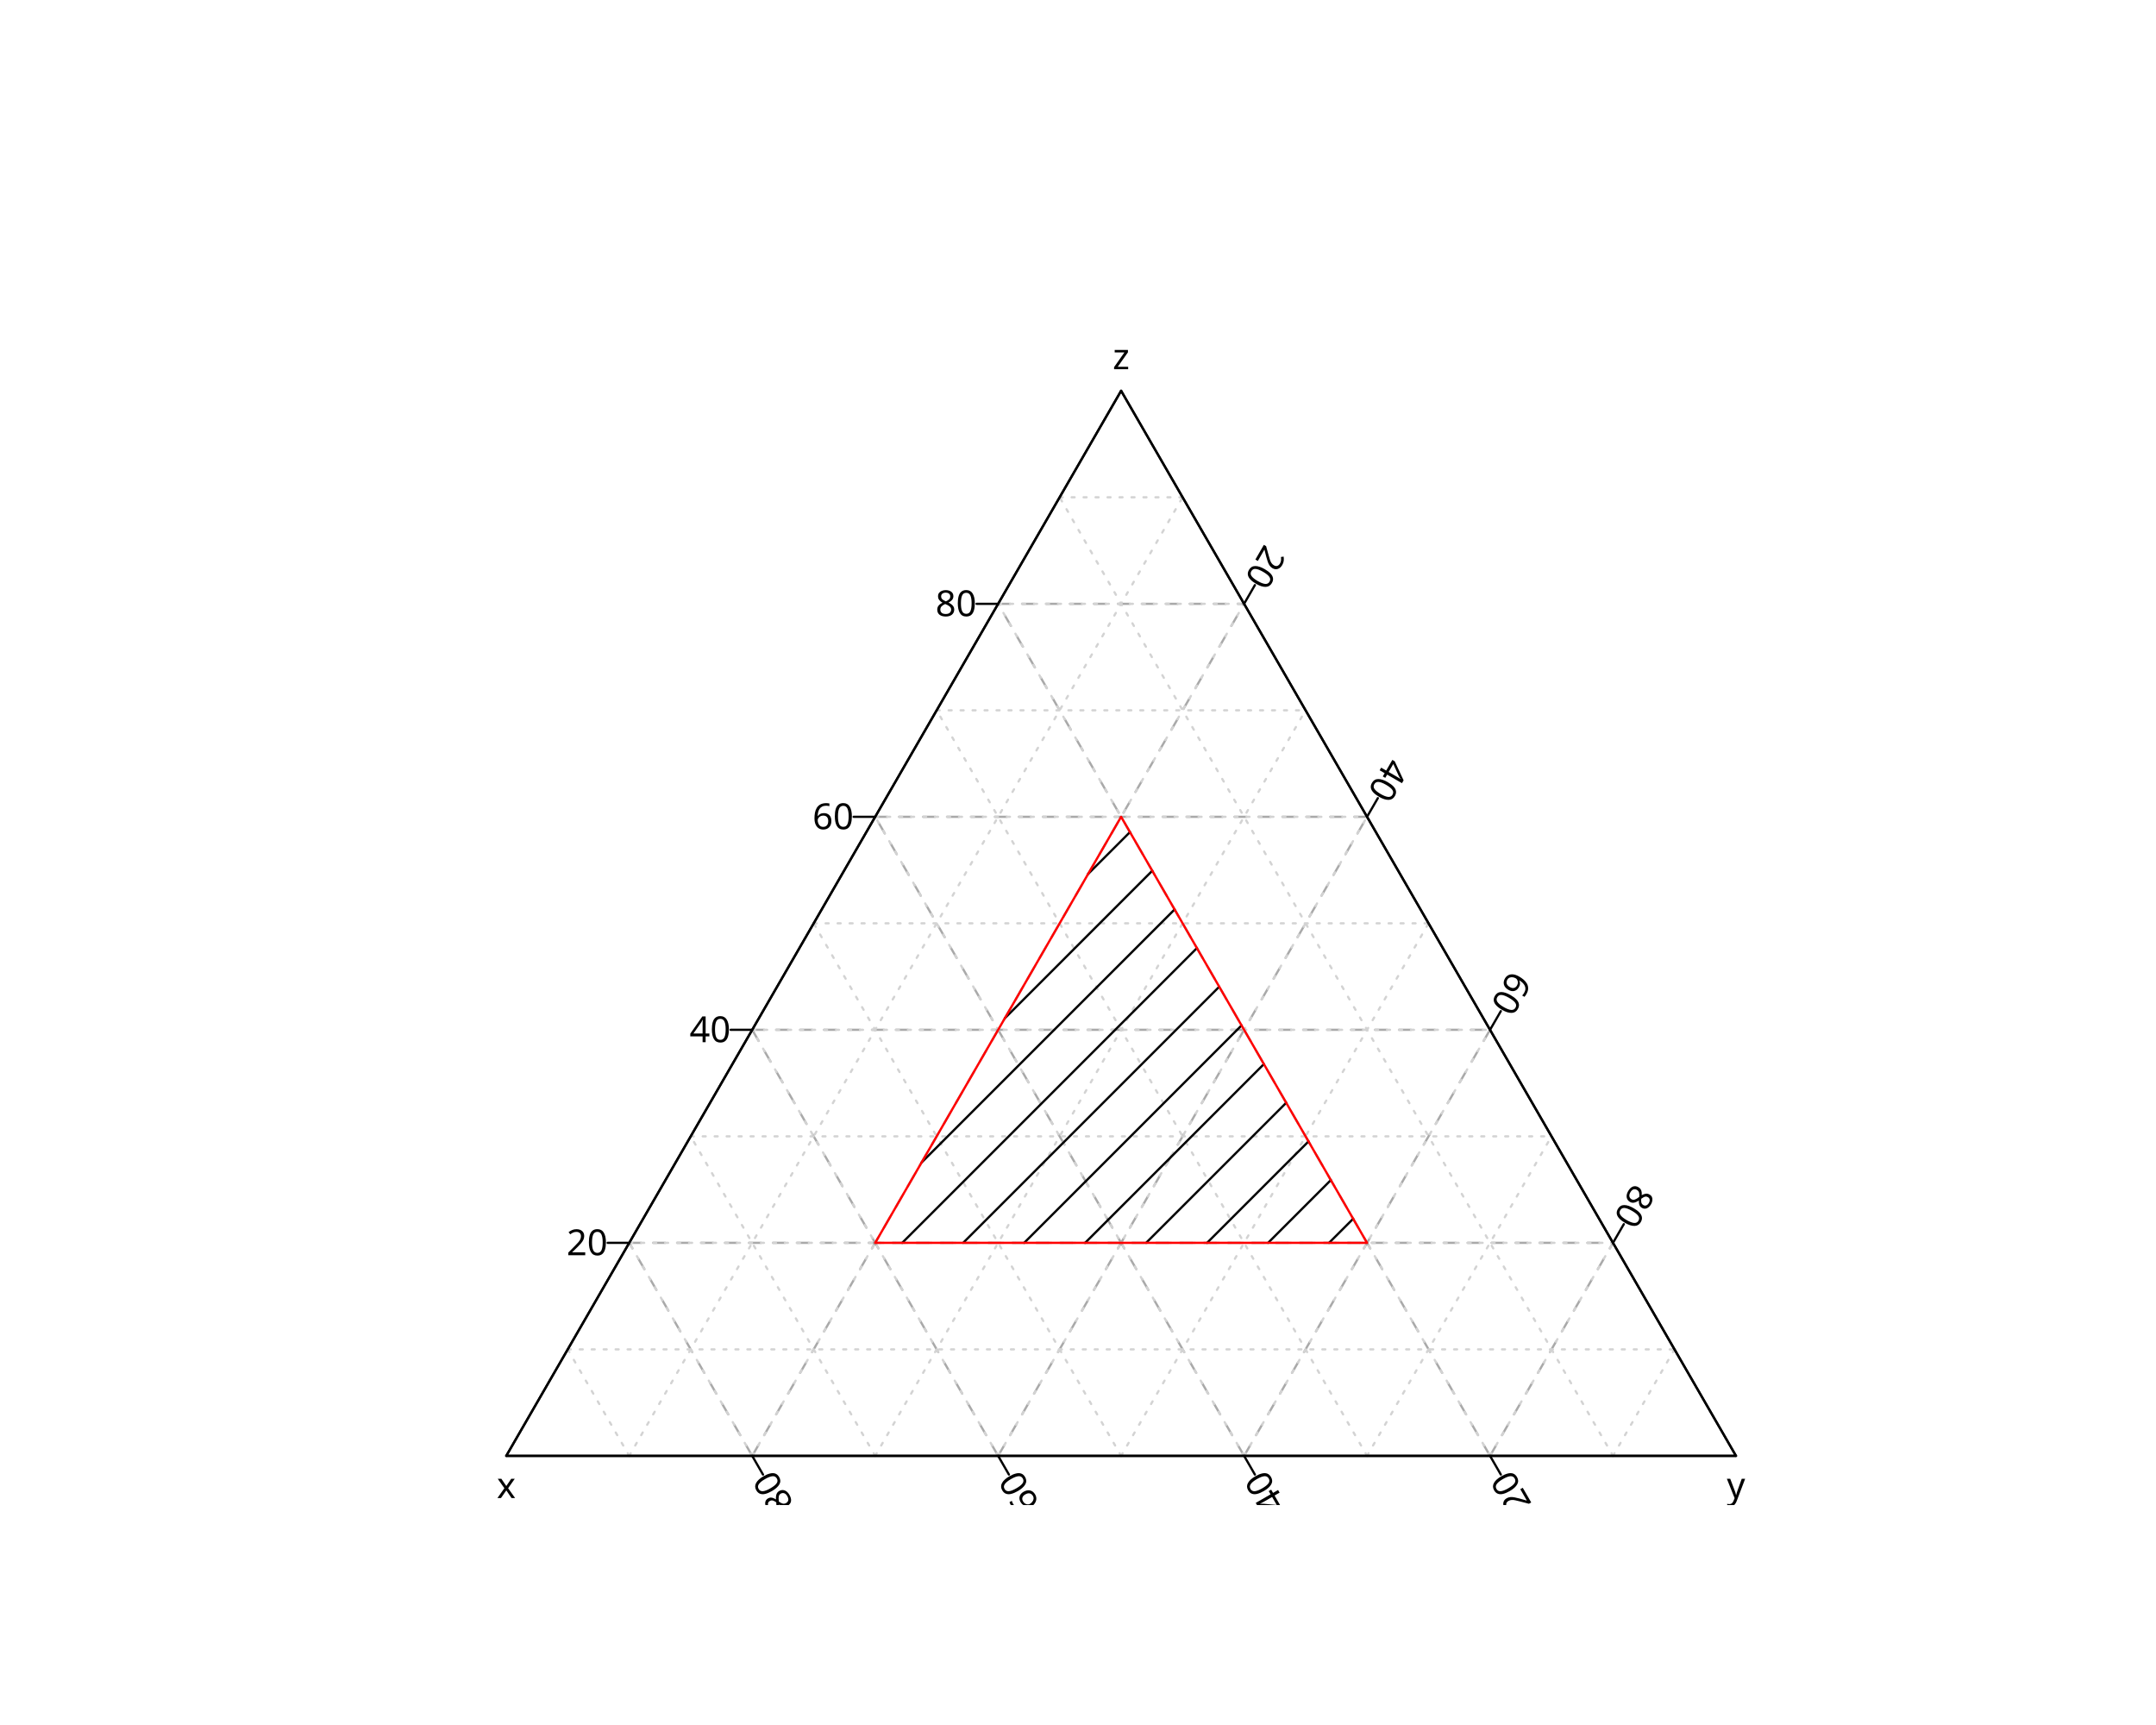
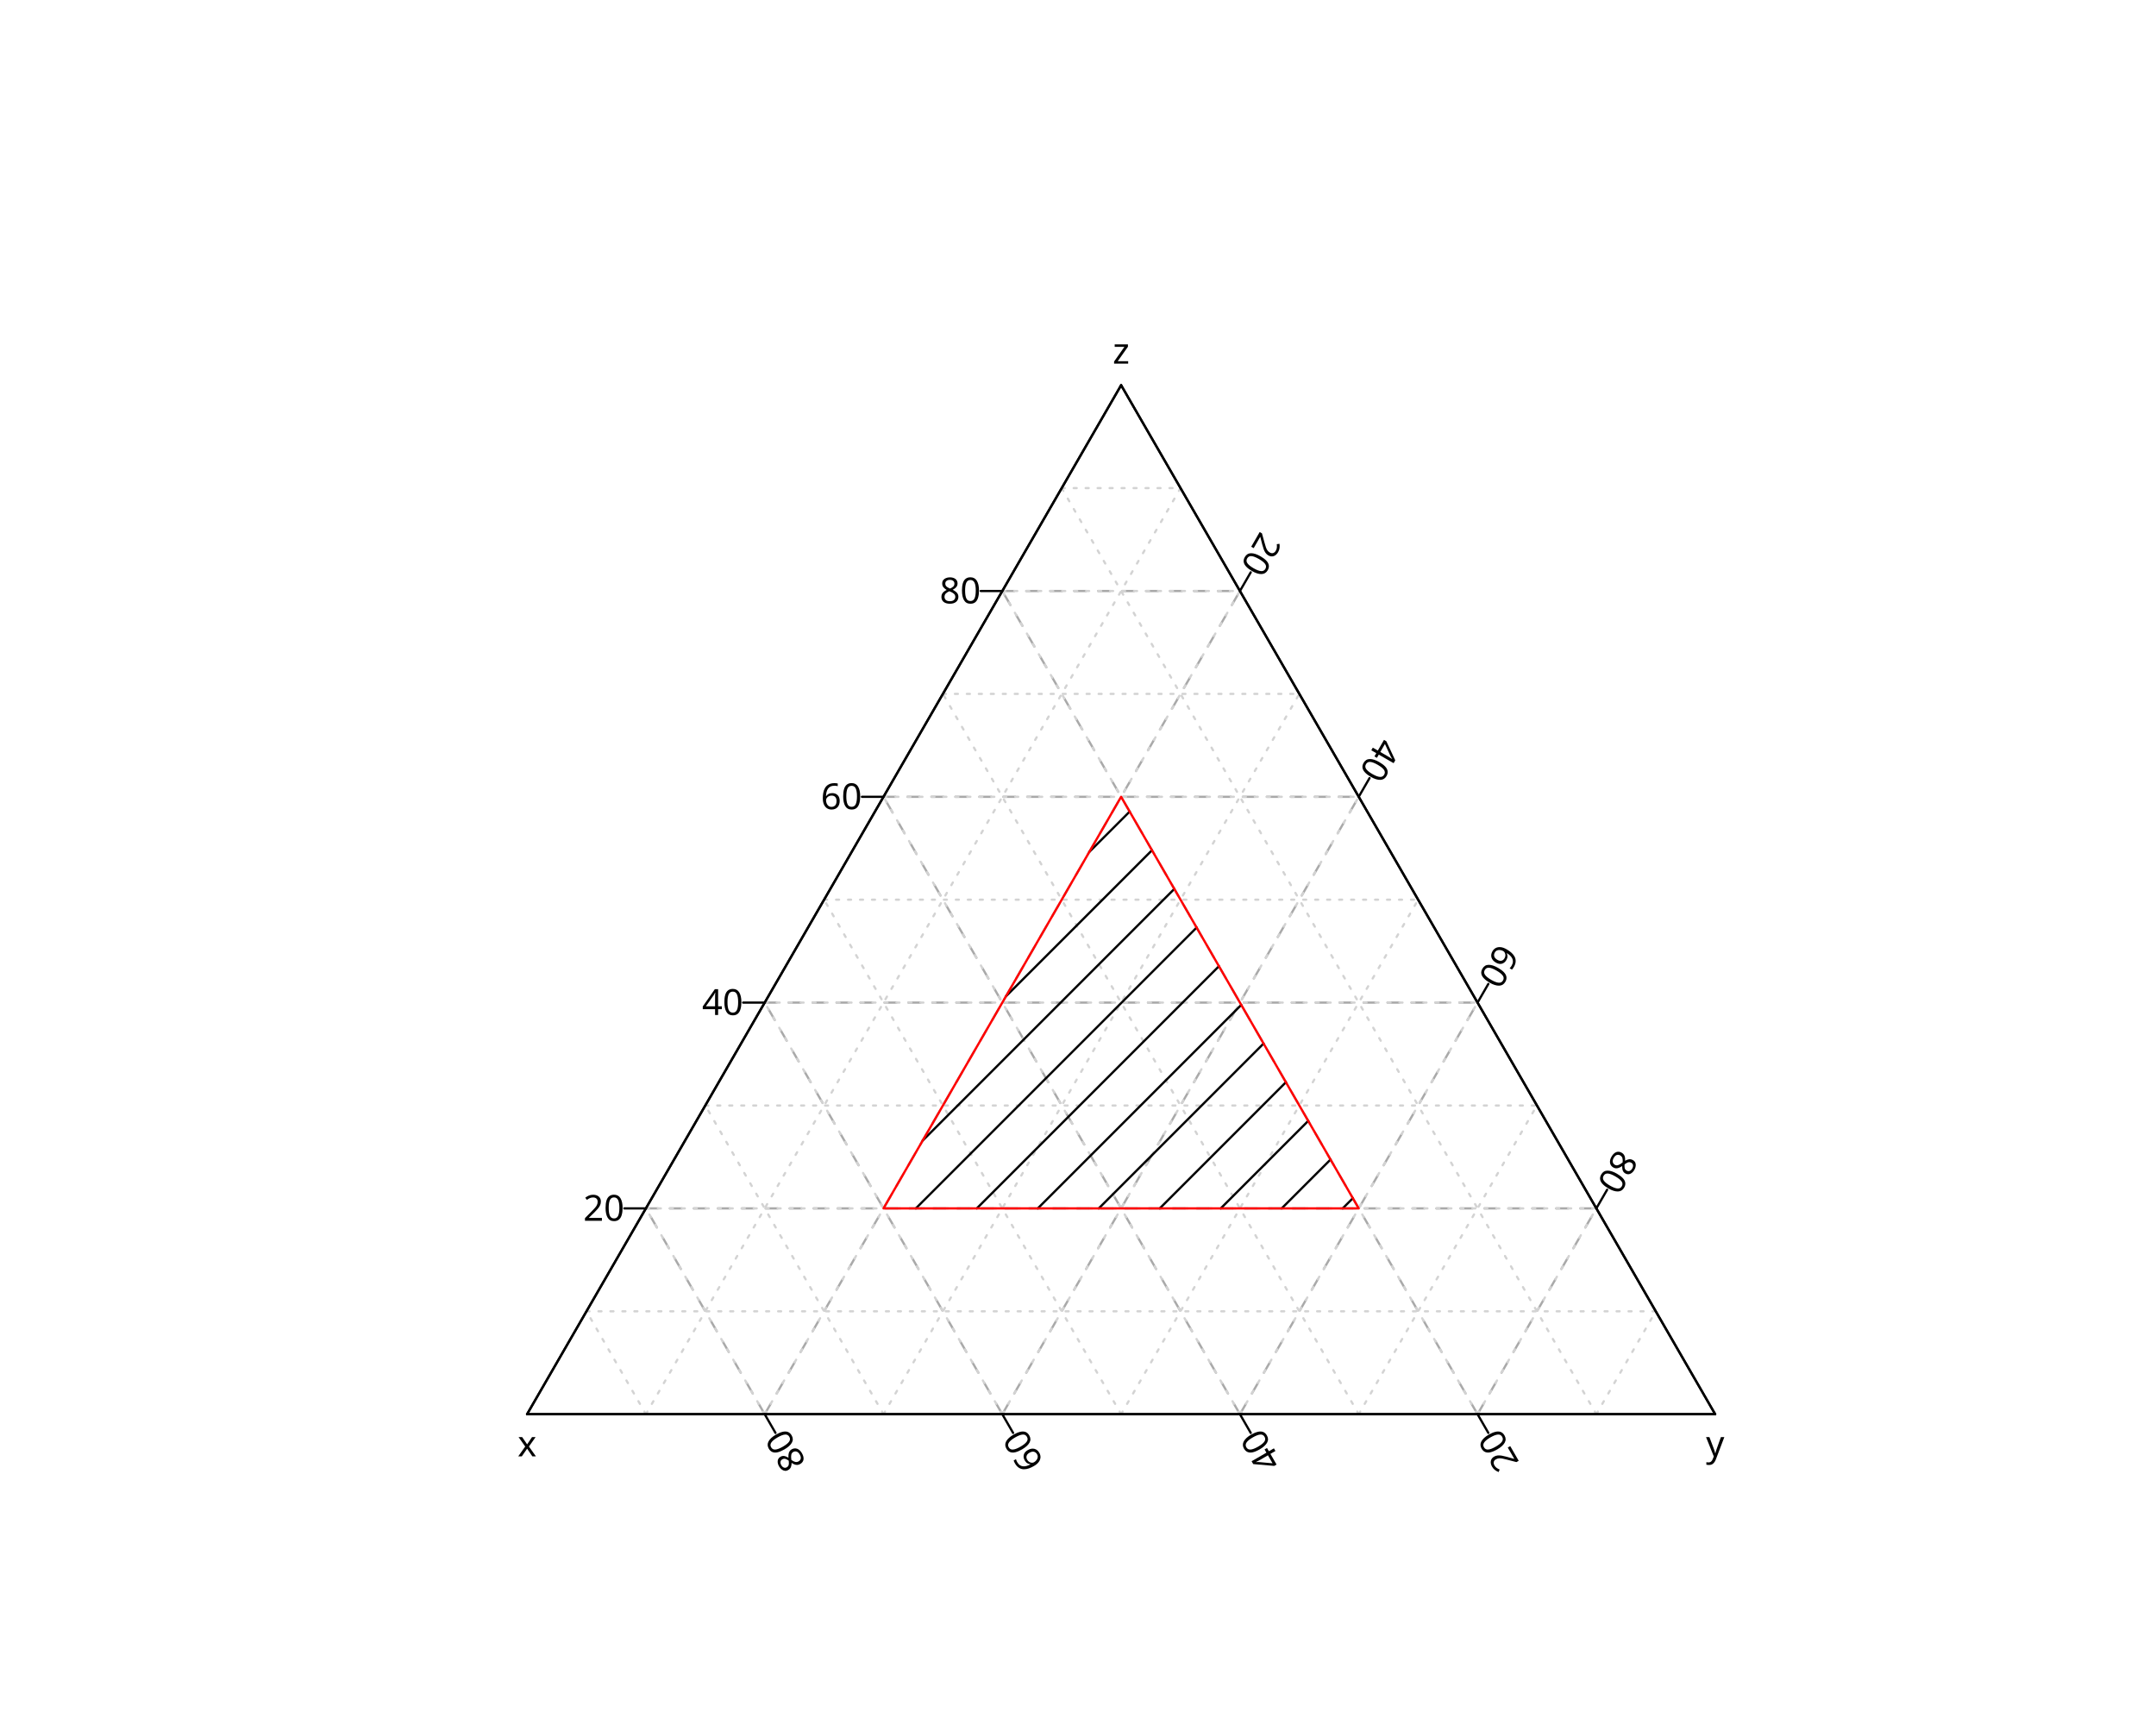
<svg xmlns="http://www.w3.org/2000/svg" class="svglite" data-engine-version="2.0" width="720.00pt" height="576.00pt" viewBox="0 0 720.00 576.00">
  <defs>
    <style type="text/css">
    .svglite line, .svglite polyline, .svglite polygon, .svglite path, .svglite rect, .svglite circle {
      fill: none;
      stroke: #000000;
      stroke-linecap: round;
      stroke-linejoin: round;
      stroke-miterlimit: 10.00;
    }
  </style>
  </defs>
  <rect width="100%" height="100%" style="stroke: none; fill: #FFFFFF;" />
  <defs>
    <clipPath id="cpMC4wMHw3MjAuMDB8MC4wMHw1NzYuMDA=">
      <rect x="0.00" y="0.00" width="720.00" height="576.00" />
    </clipPath>
  </defs>
  <g clip-path="url(#cpMC4wMHw3MjAuMDB8MC4wMHw1NzYuMDA=)">
</g>
  <defs>
    <clipPath id="cpMTUyLjY0fDU5Ni4xNnw1OS4wNHw1MDIuNTY=">
      <rect x="152.64" y="59.04" width="443.52" height="443.52" />
    </clipPath>
  </defs>
  <g clip-path="url(#cpMTUyLjY0fDU5Ni4xNnw1OS4wNHw1MDIuNTY=)">
-     <line x1="497.60" y1="486.13" x2="333.33" y2="201.62" style="stroke-width: 0.75; stroke: #A9A9A9; stroke-dasharray: 4.00,4.00;" />
-     <line x1="497.60" y1="486.13" x2="538.67" y2="415.00" style="stroke-width: 0.75; stroke: #A9A9A9; stroke-dasharray: 4.00,4.00;" />
-     <line x1="210.13" y1="415.00" x2="538.67" y2="415.00" style="stroke-width: 0.75; stroke: #A9A9A9; stroke-dasharray: 4.00,4.00;" />
-     <line x1="415.47" y1="486.13" x2="292.27" y2="272.74" style="stroke-width: 0.75; stroke: #A9A9A9; stroke-dasharray: 4.00,4.00;" />
-     <line x1="415.47" y1="486.13" x2="497.60" y2="343.87" style="stroke-width: 0.75; stroke: #A9A9A9; stroke-dasharray: 4.00,4.00;" />
-     <line x1="251.20" y1="343.87" x2="497.60" y2="343.87" style="stroke-width: 0.75; stroke: #A9A9A9; stroke-dasharray: 4.00,4.00;" />
-     <line x1="333.33" y1="486.13" x2="251.20" y2="343.87" style="stroke-width: 0.75; stroke: #A9A9A9; stroke-dasharray: 4.00,4.00;" />
-     <line x1="333.33" y1="486.13" x2="456.53" y2="272.74" style="stroke-width: 0.75; stroke: #A9A9A9; stroke-dasharray: 4.00,4.00;" />
-     <line x1="292.27" y1="272.74" x2="456.53" y2="272.74" style="stroke-width: 0.75; stroke: #A9A9A9; stroke-dasharray: 4.00,4.00;" />
-     <line x1="251.20" y1="486.13" x2="210.13" y2="415.00" style="stroke-width: 0.75; stroke: #A9A9A9; stroke-dasharray: 4.00,4.00;" />
-     <line x1="251.20" y1="486.13" x2="415.47" y2="201.62" style="stroke-width: 0.75; stroke: #A9A9A9; stroke-dasharray: 4.00,4.00;" />
-     <line x1="333.33" y1="201.62" x2="415.47" y2="201.62" style="stroke-width: 0.75; stroke: #A9A9A9; stroke-dasharray: 4.00,4.00;" />
-     <line x1="538.67" y1="486.13" x2="353.87" y2="166.05" style="stroke-width: 0.75; stroke: #D3D3D3; stroke-dasharray: 1.00,3.00;" />
-     <line x1="538.67" y1="486.13" x2="559.20" y2="450.57" style="stroke-width: 0.75; stroke: #D3D3D3; stroke-dasharray: 1.00,3.00;" />
-     <line x1="189.60" y1="450.57" x2="559.20" y2="450.57" style="stroke-width: 0.75; stroke: #D3D3D3; stroke-dasharray: 1.00,3.00;" />
-     <line x1="497.60" y1="486.13" x2="333.33" y2="201.62" style="stroke-width: 0.75; stroke: #D3D3D3; stroke-dasharray: 1.00,3.00;" />
-     <line x1="497.60" y1="486.13" x2="538.67" y2="415.00" style="stroke-width: 0.75; stroke: #D3D3D3; stroke-dasharray: 1.00,3.00;" />
-     <line x1="210.13" y1="415.00" x2="538.67" y2="415.00" style="stroke-width: 0.75; stroke: #D3D3D3; stroke-dasharray: 1.00,3.00;" />
-     <line x1="456.53" y1="486.13" x2="312.80" y2="237.18" style="stroke-width: 0.75; stroke: #D3D3D3; stroke-dasharray: 1.00,3.00;" />
-     <line x1="456.53" y1="486.13" x2="518.13" y2="379.44" style="stroke-width: 0.75; stroke: #D3D3D3; stroke-dasharray: 1.00,3.00;" />
-     <line x1="230.67" y1="379.44" x2="518.13" y2="379.44" style="stroke-width: 0.75; stroke: #D3D3D3; stroke-dasharray: 1.00,3.00;" />
-     <line x1="415.47" y1="486.13" x2="292.27" y2="272.74" style="stroke-width: 0.75; stroke: #D3D3D3; stroke-dasharray: 1.00,3.00;" />
-     <line x1="415.47" y1="486.13" x2="497.60" y2="343.87" style="stroke-width: 0.75; stroke: #D3D3D3; stroke-dasharray: 1.00,3.00;" />
-     <line x1="251.20" y1="343.87" x2="497.60" y2="343.87" style="stroke-width: 0.75; stroke: #D3D3D3; stroke-dasharray: 1.00,3.00;" />
-     <line x1="374.40" y1="486.13" x2="271.73" y2="308.31" style="stroke-width: 0.75; stroke: #D3D3D3; stroke-dasharray: 1.00,3.00;" />
-     <line x1="374.40" y1="486.13" x2="477.07" y2="308.31" style="stroke-width: 0.75; stroke: #D3D3D3; stroke-dasharray: 1.00,3.00;" />
-     <line x1="271.73" y1="308.31" x2="477.07" y2="308.31" style="stroke-width: 0.75; stroke: #D3D3D3; stroke-dasharray: 1.00,3.00;" />
-     <line x1="333.33" y1="486.13" x2="251.20" y2="343.87" style="stroke-width: 0.75; stroke: #D3D3D3; stroke-dasharray: 1.00,3.00;" />
-     <line x1="333.33" y1="486.13" x2="456.53" y2="272.74" style="stroke-width: 0.75; stroke: #D3D3D3; stroke-dasharray: 1.00,3.00;" />
-     <line x1="292.27" y1="272.74" x2="456.53" y2="272.74" style="stroke-width: 0.75; stroke: #D3D3D3; stroke-dasharray: 1.00,3.00;" />
-     <line x1="292.27" y1="486.13" x2="230.67" y2="379.44" style="stroke-width: 0.75; stroke: #D3D3D3; stroke-dasharray: 1.00,3.00;" />
-     <line x1="292.27" y1="486.13" x2="436.00" y2="237.18" style="stroke-width: 0.75; stroke: #D3D3D3; stroke-dasharray: 1.00,3.00;" />
-     <line x1="312.80" y1="237.18" x2="436.00" y2="237.18" style="stroke-width: 0.75; stroke: #D3D3D3; stroke-dasharray: 1.00,3.00;" />
-     <line x1="251.20" y1="486.13" x2="210.13" y2="415.00" style="stroke-width: 0.75; stroke: #D3D3D3; stroke-dasharray: 1.00,3.00;" />
-     <line x1="251.20" y1="486.13" x2="415.47" y2="201.62" style="stroke-width: 0.75; stroke: #D3D3D3; stroke-dasharray: 1.00,3.00;" />
-     <line x1="333.33" y1="201.62" x2="415.47" y2="201.62" style="stroke-width: 0.75; stroke: #D3D3D3; stroke-dasharray: 1.00,3.00;" />
-     <line x1="210.13" y1="486.13" x2="189.60" y2="450.57" style="stroke-width: 0.75; stroke: #D3D3D3; stroke-dasharray: 1.00,3.00;" />
-     <line x1="210.13" y1="486.13" x2="394.93" y2="166.05" style="stroke-width: 0.75; stroke: #D3D3D3; stroke-dasharray: 1.00,3.00;" />
-     <line x1="353.87" y1="166.05" x2="394.93" y2="166.05" style="stroke-width: 0.75; stroke: #D3D3D3; stroke-dasharray: 1.00,3.00;" />
-     <text transform="translate(258.38,490.30) rotate(-120)" text-anchor="end" style="font-size: 12.00px; font-family: sans;" textLength="13.35px" lengthAdjust="spacingAndGlyphs">80</text>
-     <text transform="translate(340.51,490.30) rotate(-120)" text-anchor="end" style="font-size: 12.00px; font-family: sans;" textLength="13.35px" lengthAdjust="spacingAndGlyphs">60</text>
-     <text transform="translate(422.64,490.30) rotate(-120)" text-anchor="end" style="font-size: 12.00px; font-family: sans;" textLength="13.35px" lengthAdjust="spacingAndGlyphs">40</text>
-     <text transform="translate(504.78,490.30) rotate(-120)" text-anchor="end" style="font-size: 12.00px; font-family: sans;" textLength="13.35px" lengthAdjust="spacingAndGlyphs">20</text>
-     <line x1="169.07" y1="486.13" x2="579.73" y2="486.13" style="stroke-width: 0.75;" />
-     <line x1="251.20" y1="486.13" x2="254.80" y2="492.37" style="stroke-width: 0.75;" />
-     <line x1="333.33" y1="486.13" x2="336.93" y2="492.37" style="stroke-width: 0.75;" />
-     <line x1="415.47" y1="486.13" x2="419.07" y2="492.37" style="stroke-width: 0.75;" />
-     <line x1="497.60" y1="486.13" x2="501.20" y2="492.37" style="stroke-width: 0.75;" />
-     <text transform="translate(538.69,406.70) rotate(-240)" text-anchor="end" style="font-size: 12.00px; font-family: sans;" textLength="13.35px" lengthAdjust="spacingAndGlyphs">80</text>
-     <text transform="translate(497.62,335.57) rotate(-240)" text-anchor="end" style="font-size: 12.00px; font-family: sans;" textLength="13.35px" lengthAdjust="spacingAndGlyphs">60</text>
-     <text transform="translate(456.56,264.44) rotate(-240)" text-anchor="end" style="font-size: 12.00px; font-family: sans;" textLength="13.35px" lengthAdjust="spacingAndGlyphs">40</text>
-     <text transform="translate(415.49,193.32) rotate(-240)" text-anchor="end" style="font-size: 12.00px; font-family: sans;" textLength="13.35px" lengthAdjust="spacingAndGlyphs">20</text>
-     <line x1="579.73" y1="486.13" x2="374.40" y2="130.49" style="stroke-width: 0.75;" />
-     <line x1="538.67" y1="415.00" x2="542.27" y2="408.77" style="stroke-width: 0.75;" />
-     <line x1="497.60" y1="343.87" x2="501.20" y2="337.64" style="stroke-width: 0.75;" />
-     <line x1="456.53" y1="272.74" x2="460.13" y2="266.51" style="stroke-width: 0.75;" />
-     <line x1="415.47" y1="201.62" x2="419.07" y2="195.38" style="stroke-width: 0.75;" />
-     <text x="326.13" y="205.74" text-anchor="end" style="font-size: 12.00px; font-family: sans;" textLength="13.35px" lengthAdjust="spacingAndGlyphs">80</text>
-     <text x="285.07" y="276.87" text-anchor="end" style="font-size: 12.00px; font-family: sans;" textLength="13.35px" lengthAdjust="spacingAndGlyphs">60</text>
-     <text x="244.00" y="348.00" text-anchor="end" style="font-size: 12.00px; font-family: sans;" textLength="13.35px" lengthAdjust="spacingAndGlyphs">40</text>
-     <text x="202.93" y="419.13" text-anchor="end" style="font-size: 12.00px; font-family: sans;" textLength="13.35px" lengthAdjust="spacingAndGlyphs">20</text>
-     <line x1="374.40" y1="130.49" x2="169.07" y2="486.13" style="stroke-width: 0.75;" />
-     <line x1="333.33" y1="201.62" x2="326.13" y2="201.62" style="stroke-width: 0.75;" />
-     <line x1="292.27" y1="272.74" x2="285.07" y2="272.74" style="stroke-width: 0.75;" />
-     <line x1="251.20" y1="343.87" x2="244.00" y2="343.87" style="stroke-width: 0.75;" />
-     <line x1="210.13" y1="415.00" x2="202.93" y2="415.00" style="stroke-width: 0.75;" />
-     <polygon points="169.07,486.13 374.40,130.49 579.73,486.13 " style="stroke-width: 0.75; fill: none;" />
-     <text x="169.07" y="500.22" text-anchor="middle" style="font-size: 12.00px; font-family: sans;" textLength="6.00px" lengthAdjust="spacingAndGlyphs">x</text>
-     <text x="579.73" y="500.22" text-anchor="middle" style="font-size: 12.00px; font-family: sans;" textLength="6.00px" lengthAdjust="spacingAndGlyphs">y</text>
-     <text x="374.40" y="123.29" text-anchor="middle" style="font-size: 12.00px; font-family: sans;" textLength="6.00px" lengthAdjust="spacingAndGlyphs">z</text>
-     <line x1="363.40" y1="291.80" x2="377.35" y2="277.85" style="stroke-width: 0.75;" />
-     <line x1="335.58" y1="339.99" x2="384.80" y2="290.76" style="stroke-width: 0.75;" />
-     <line x1="307.76" y1="388.17" x2="392.26" y2="303.67" style="stroke-width: 0.75;" />
-     <line x1="301.29" y1="415.00" x2="399.71" y2="316.58" style="stroke-width: 0.75;" />
-     <line x1="321.65" y1="415.00" x2="407.16" y2="329.49" style="stroke-width: 0.75;" />
-     <line x1="342.02" y1="415.00" x2="414.62" y2="342.40" style="stroke-width: 0.75;" />
-     <line x1="362.38" y1="415.00" x2="422.07" y2="355.32" style="stroke-width: 0.75;" />
-     <line x1="382.75" y1="415.00" x2="429.53" y2="368.23" style="stroke-width: 0.75;" />
-     <line x1="403.11" y1="415.00" x2="436.98" y2="381.14" style="stroke-width: 0.75;" />
-     <line x1="423.48" y1="415.00" x2="444.43" y2="394.05" style="stroke-width: 0.75;" />
-     <line x1="443.84" y1="415.00" x2="451.89" y2="406.96" style="stroke-width: 0.75;" />
-     <polygon points="374.40,272.74 292.27,415.00 456.53,415.00 415.47,343.87 " style="stroke-width: 0.75; stroke: #FF0000; fill: none;" />
+     <line x1="493.43" y1="472.22" x2="334.72" y2="197.34" style="stroke-width: 0.75; stroke: #A9A9A9; stroke-dasharray: 4.00,4.00;" />
+     <line x1="493.43" y1="472.22" x2="533.10" y2="403.50" style="stroke-width: 0.75; stroke: #A9A9A9; stroke-dasharray: 4.00,4.00;" />
+     <line x1="215.70" y1="403.50" x2="533.10" y2="403.50" style="stroke-width: 0.75; stroke: #A9A9A9; stroke-dasharray: 4.00,4.00;" />
+     <line x1="414.08" y1="472.22" x2="295.05" y2="266.06" style="stroke-width: 0.75; stroke: #A9A9A9; stroke-dasharray: 4.00,4.00;" />
+     <line x1="414.08" y1="472.22" x2="493.43" y2="334.78" style="stroke-width: 0.75; stroke: #A9A9A9; stroke-dasharray: 4.00,4.00;" />
+     <line x1="255.37" y1="334.78" x2="493.43" y2="334.78" style="stroke-width: 0.75; stroke: #A9A9A9; stroke-dasharray: 4.00,4.00;" />
+     <line x1="334.72" y1="472.22" x2="255.37" y2="334.78" style="stroke-width: 0.75; stroke: #A9A9A9; stroke-dasharray: 4.00,4.00;" />
+     <line x1="334.72" y1="472.22" x2="453.75" y2="266.06" style="stroke-width: 0.75; stroke: #A9A9A9; stroke-dasharray: 4.00,4.00;" />
+     <line x1="295.05" y1="266.06" x2="453.75" y2="266.06" style="stroke-width: 0.75; stroke: #A9A9A9; stroke-dasharray: 4.00,4.00;" />
+     <line x1="255.37" y1="472.22" x2="215.70" y2="403.50" style="stroke-width: 0.75; stroke: #A9A9A9; stroke-dasharray: 4.00,4.00;" />
+     <line x1="255.37" y1="472.22" x2="414.08" y2="197.34" style="stroke-width: 0.75; stroke: #A9A9A9; stroke-dasharray: 4.00,4.00;" />
+     <line x1="334.72" y1="197.34" x2="414.08" y2="197.34" style="stroke-width: 0.75; stroke: #A9A9A9; stroke-dasharray: 4.00,4.00;" />
+     <line x1="533.10" y1="472.22" x2="354.56" y2="162.98" style="stroke-width: 0.75; stroke: #D3D3D3; stroke-dasharray: 1.00,3.00;" />
+     <line x1="533.10" y1="472.22" x2="552.94" y2="437.86" style="stroke-width: 0.75; stroke: #D3D3D3; stroke-dasharray: 1.00,3.00;" />
+     <line x1="195.86" y1="437.86" x2="552.94" y2="437.86" style="stroke-width: 0.75; stroke: #D3D3D3; stroke-dasharray: 1.00,3.00;" />
+     <line x1="493.43" y1="472.22" x2="334.72" y2="197.34" style="stroke-width: 0.75; stroke: #D3D3D3; stroke-dasharray: 1.00,3.00;" />
+     <line x1="493.43" y1="472.22" x2="533.10" y2="403.50" style="stroke-width: 0.75; stroke: #D3D3D3; stroke-dasharray: 1.00,3.00;" />
+     <line x1="215.70" y1="403.50" x2="533.10" y2="403.50" style="stroke-width: 0.75; stroke: #D3D3D3; stroke-dasharray: 1.00,3.00;" />
+     <line x1="453.75" y1="472.22" x2="314.89" y2="231.70" style="stroke-width: 0.75; stroke: #D3D3D3; stroke-dasharray: 1.00,3.00;" />
+     <line x1="453.75" y1="472.22" x2="513.26" y2="369.14" style="stroke-width: 0.75; stroke: #D3D3D3; stroke-dasharray: 1.00,3.00;" />
+     <line x1="235.54" y1="369.14" x2="513.26" y2="369.14" style="stroke-width: 0.75; stroke: #D3D3D3; stroke-dasharray: 1.00,3.00;" />
+     <line x1="414.08" y1="472.22" x2="295.05" y2="266.06" style="stroke-width: 0.75; stroke: #D3D3D3; stroke-dasharray: 1.00,3.00;" />
+     <line x1="414.08" y1="472.22" x2="493.43" y2="334.78" style="stroke-width: 0.75; stroke: #D3D3D3; stroke-dasharray: 1.00,3.00;" />
+     <line x1="255.37" y1="334.78" x2="493.43" y2="334.78" style="stroke-width: 0.75; stroke: #D3D3D3; stroke-dasharray: 1.00,3.00;" />
+     <line x1="374.40" y1="472.22" x2="275.21" y2="300.42" style="stroke-width: 0.75; stroke: #D3D3D3; stroke-dasharray: 1.00,3.00;" />
+     <line x1="374.40" y1="472.22" x2="473.59" y2="300.42" style="stroke-width: 0.75; stroke: #D3D3D3; stroke-dasharray: 1.00,3.00;" />
+     <line x1="275.21" y1="300.42" x2="473.59" y2="300.42" style="stroke-width: 0.75; stroke: #D3D3D3; stroke-dasharray: 1.00,3.00;" />
+     <line x1="334.72" y1="472.22" x2="255.37" y2="334.78" style="stroke-width: 0.75; stroke: #D3D3D3; stroke-dasharray: 1.00,3.00;" />
+     <line x1="334.72" y1="472.22" x2="453.75" y2="266.06" style="stroke-width: 0.75; stroke: #D3D3D3; stroke-dasharray: 1.00,3.00;" />
+     <line x1="295.05" y1="266.06" x2="453.75" y2="266.06" style="stroke-width: 0.75; stroke: #D3D3D3; stroke-dasharray: 1.00,3.00;" />
+     <line x1="295.05" y1="472.22" x2="235.54" y2="369.14" style="stroke-width: 0.75; stroke: #D3D3D3; stroke-dasharray: 1.00,3.00;" />
+     <line x1="295.05" y1="472.22" x2="433.91" y2="231.70" style="stroke-width: 0.75; stroke: #D3D3D3; stroke-dasharray: 1.00,3.00;" />
+     <line x1="314.89" y1="231.70" x2="433.91" y2="231.70" style="stroke-width: 0.75; stroke: #D3D3D3; stroke-dasharray: 1.00,3.00;" />
+     <line x1="255.37" y1="472.22" x2="215.70" y2="403.50" style="stroke-width: 0.75; stroke: #D3D3D3; stroke-dasharray: 1.00,3.00;" />
+     <line x1="255.37" y1="472.22" x2="414.08" y2="197.34" style="stroke-width: 0.75; stroke: #D3D3D3; stroke-dasharray: 1.00,3.00;" />
+     <line x1="334.72" y1="197.34" x2="414.08" y2="197.34" style="stroke-width: 0.75; stroke: #D3D3D3; stroke-dasharray: 1.00,3.00;" />
+     <line x1="215.70" y1="472.22" x2="195.86" y2="437.86" style="stroke-width: 0.75; stroke: #D3D3D3; stroke-dasharray: 1.00,3.00;" />
+     <line x1="215.70" y1="472.22" x2="394.24" y2="162.98" style="stroke-width: 0.75; stroke: #D3D3D3; stroke-dasharray: 1.00,3.00;" />
+     <line x1="354.56" y1="162.98" x2="394.24" y2="162.98" style="stroke-width: 0.75; stroke: #D3D3D3; stroke-dasharray: 1.00,3.00;" />
+     <text transform="translate(262.55,476.39) rotate(-120)" text-anchor="end" style="font-size: 12.00px; font-family: sans;" textLength="13.35px" lengthAdjust="spacingAndGlyphs">80</text>
+     <text transform="translate(341.90,476.39) rotate(-120)" text-anchor="end" style="font-size: 12.00px; font-family: sans;" textLength="13.35px" lengthAdjust="spacingAndGlyphs">60</text>
+     <text transform="translate(421.25,476.39) rotate(-120)" text-anchor="end" style="font-size: 12.00px; font-family: sans;" textLength="13.35px" lengthAdjust="spacingAndGlyphs">40</text>
+     <text transform="translate(500.60,476.39) rotate(-120)" text-anchor="end" style="font-size: 12.00px; font-family: sans;" textLength="13.35px" lengthAdjust="spacingAndGlyphs">20</text>
+     <line x1="176.02" y1="472.22" x2="572.78" y2="472.22" style="stroke-width: 0.75;" />
+     <line x1="255.37" y1="472.22" x2="258.97" y2="478.46" style="stroke-width: 0.75;" />
+     <line x1="334.72" y1="472.22" x2="338.32" y2="478.46" style="stroke-width: 0.75;" />
+     <line x1="414.08" y1="472.22" x2="417.68" y2="478.46" style="stroke-width: 0.75;" />
+     <line x1="493.43" y1="472.22" x2="497.03" y2="478.46" style="stroke-width: 0.75;" />
+     <text transform="translate(533.13,395.20) rotate(-240)" text-anchor="end" style="font-size: 12.00px; font-family: sans;" textLength="13.35px" lengthAdjust="spacingAndGlyphs">80</text>
+     <text transform="translate(493.45,326.48) rotate(-240)" text-anchor="end" style="font-size: 12.00px; font-family: sans;" textLength="13.35px" lengthAdjust="spacingAndGlyphs">60</text>
+     <text transform="translate(453.77,257.76) rotate(-240)" text-anchor="end" style="font-size: 12.00px; font-family: sans;" textLength="13.35px" lengthAdjust="spacingAndGlyphs">40</text>
+     <text transform="translate(414.10,189.04) rotate(-240)" text-anchor="end" style="font-size: 12.00px; font-family: sans;" textLength="13.35px" lengthAdjust="spacingAndGlyphs">20</text>
+     <line x1="572.78" y1="472.22" x2="374.40" y2="128.62" style="stroke-width: 0.75;" />
+     <line x1="533.10" y1="403.50" x2="536.70" y2="397.27" style="stroke-width: 0.75;" />
+     <line x1="493.43" y1="334.78" x2="497.03" y2="328.55" style="stroke-width: 0.75;" />
+     <line x1="453.75" y1="266.06" x2="457.35" y2="259.83" style="stroke-width: 0.75;" />
+     <line x1="414.08" y1="197.34" x2="417.68" y2="191.11" style="stroke-width: 0.75;" />
+     <text x="327.52" y="201.47" text-anchor="end" style="font-size: 12.00px; font-family: sans;" textLength="13.35px" lengthAdjust="spacingAndGlyphs">80</text>
+     <text x="287.85" y="270.19" text-anchor="end" style="font-size: 12.00px; font-family: sans;" textLength="13.35px" lengthAdjust="spacingAndGlyphs">60</text>
+     <text x="248.17" y="338.91" text-anchor="end" style="font-size: 12.00px; font-family: sans;" textLength="13.35px" lengthAdjust="spacingAndGlyphs">40</text>
+     <text x="208.50" y="407.63" text-anchor="end" style="font-size: 12.00px; font-family: sans;" textLength="13.35px" lengthAdjust="spacingAndGlyphs">20</text>
+     <line x1="374.40" y1="128.62" x2="176.02" y2="472.22" style="stroke-width: 0.75;" />
+     <line x1="334.72" y1="197.34" x2="327.52" y2="197.34" style="stroke-width: 0.75;" />
+     <line x1="295.05" y1="266.06" x2="287.85" y2="266.06" style="stroke-width: 0.75;" />
+     <line x1="255.37" y1="334.78" x2="248.17" y2="334.78" style="stroke-width: 0.75;" />
+     <line x1="215.70" y1="403.50" x2="208.50" y2="403.50" style="stroke-width: 0.75;" />
+     <polygon points="176.02,472.22 374.40,128.62 572.78,472.22 " style="stroke-width: 0.75; fill: none;" />
+     <text x="176.02" y="486.30" text-anchor="middle" style="font-size: 12.00px; font-family: sans;" textLength="6.00px" lengthAdjust="spacingAndGlyphs">x</text>
+     <text x="572.78" y="486.30" text-anchor="middle" style="font-size: 12.00px; font-family: sans;" textLength="6.00px" lengthAdjust="spacingAndGlyphs">y</text>
+     <text x="374.40" y="121.42" text-anchor="middle" style="font-size: 12.00px; font-family: sans;" textLength="6.00px" lengthAdjust="spacingAndGlyphs">z</text>
+     <line x1="363.77" y1="284.47" x2="377.25" y2="271.00" style="stroke-width: 0.75;" />
+     <line x1="335.95" y1="332.66" x2="384.70" y2="283.91" style="stroke-width: 0.75;" />
+     <line x1="308.13" y1="380.84" x2="392.16" y2="296.82" style="stroke-width: 0.75;" />
+     <line x1="305.84" y1="403.50" x2="399.61" y2="309.73" style="stroke-width: 0.75;" />
+     <line x1="326.20" y1="403.50" x2="407.06" y2="322.64" style="stroke-width: 0.75;" />
+     <line x1="346.57" y1="403.50" x2="414.52" y2="335.55" style="stroke-width: 0.75;" />
+     <line x1="366.93" y1="403.50" x2="421.97" y2="348.46" style="stroke-width: 0.75;" />
+     <line x1="387.30" y1="403.50" x2="429.43" y2="361.37" style="stroke-width: 0.75;" />
+     <line x1="407.66" y1="403.50" x2="436.88" y2="374.28" style="stroke-width: 0.75;" />
+     <line x1="428.02" y1="403.50" x2="444.33" y2="387.19" style="stroke-width: 0.75;" />
+     <line x1="448.39" y1="403.50" x2="451.79" y2="400.10" style="stroke-width: 0.75;" />
+     <polygon points="374.40,266.06 295.05,403.50 453.75,403.50 414.08,334.78 " style="stroke-width: 0.75; stroke: #FF0000; fill: none;" />
  </g>
</svg>
